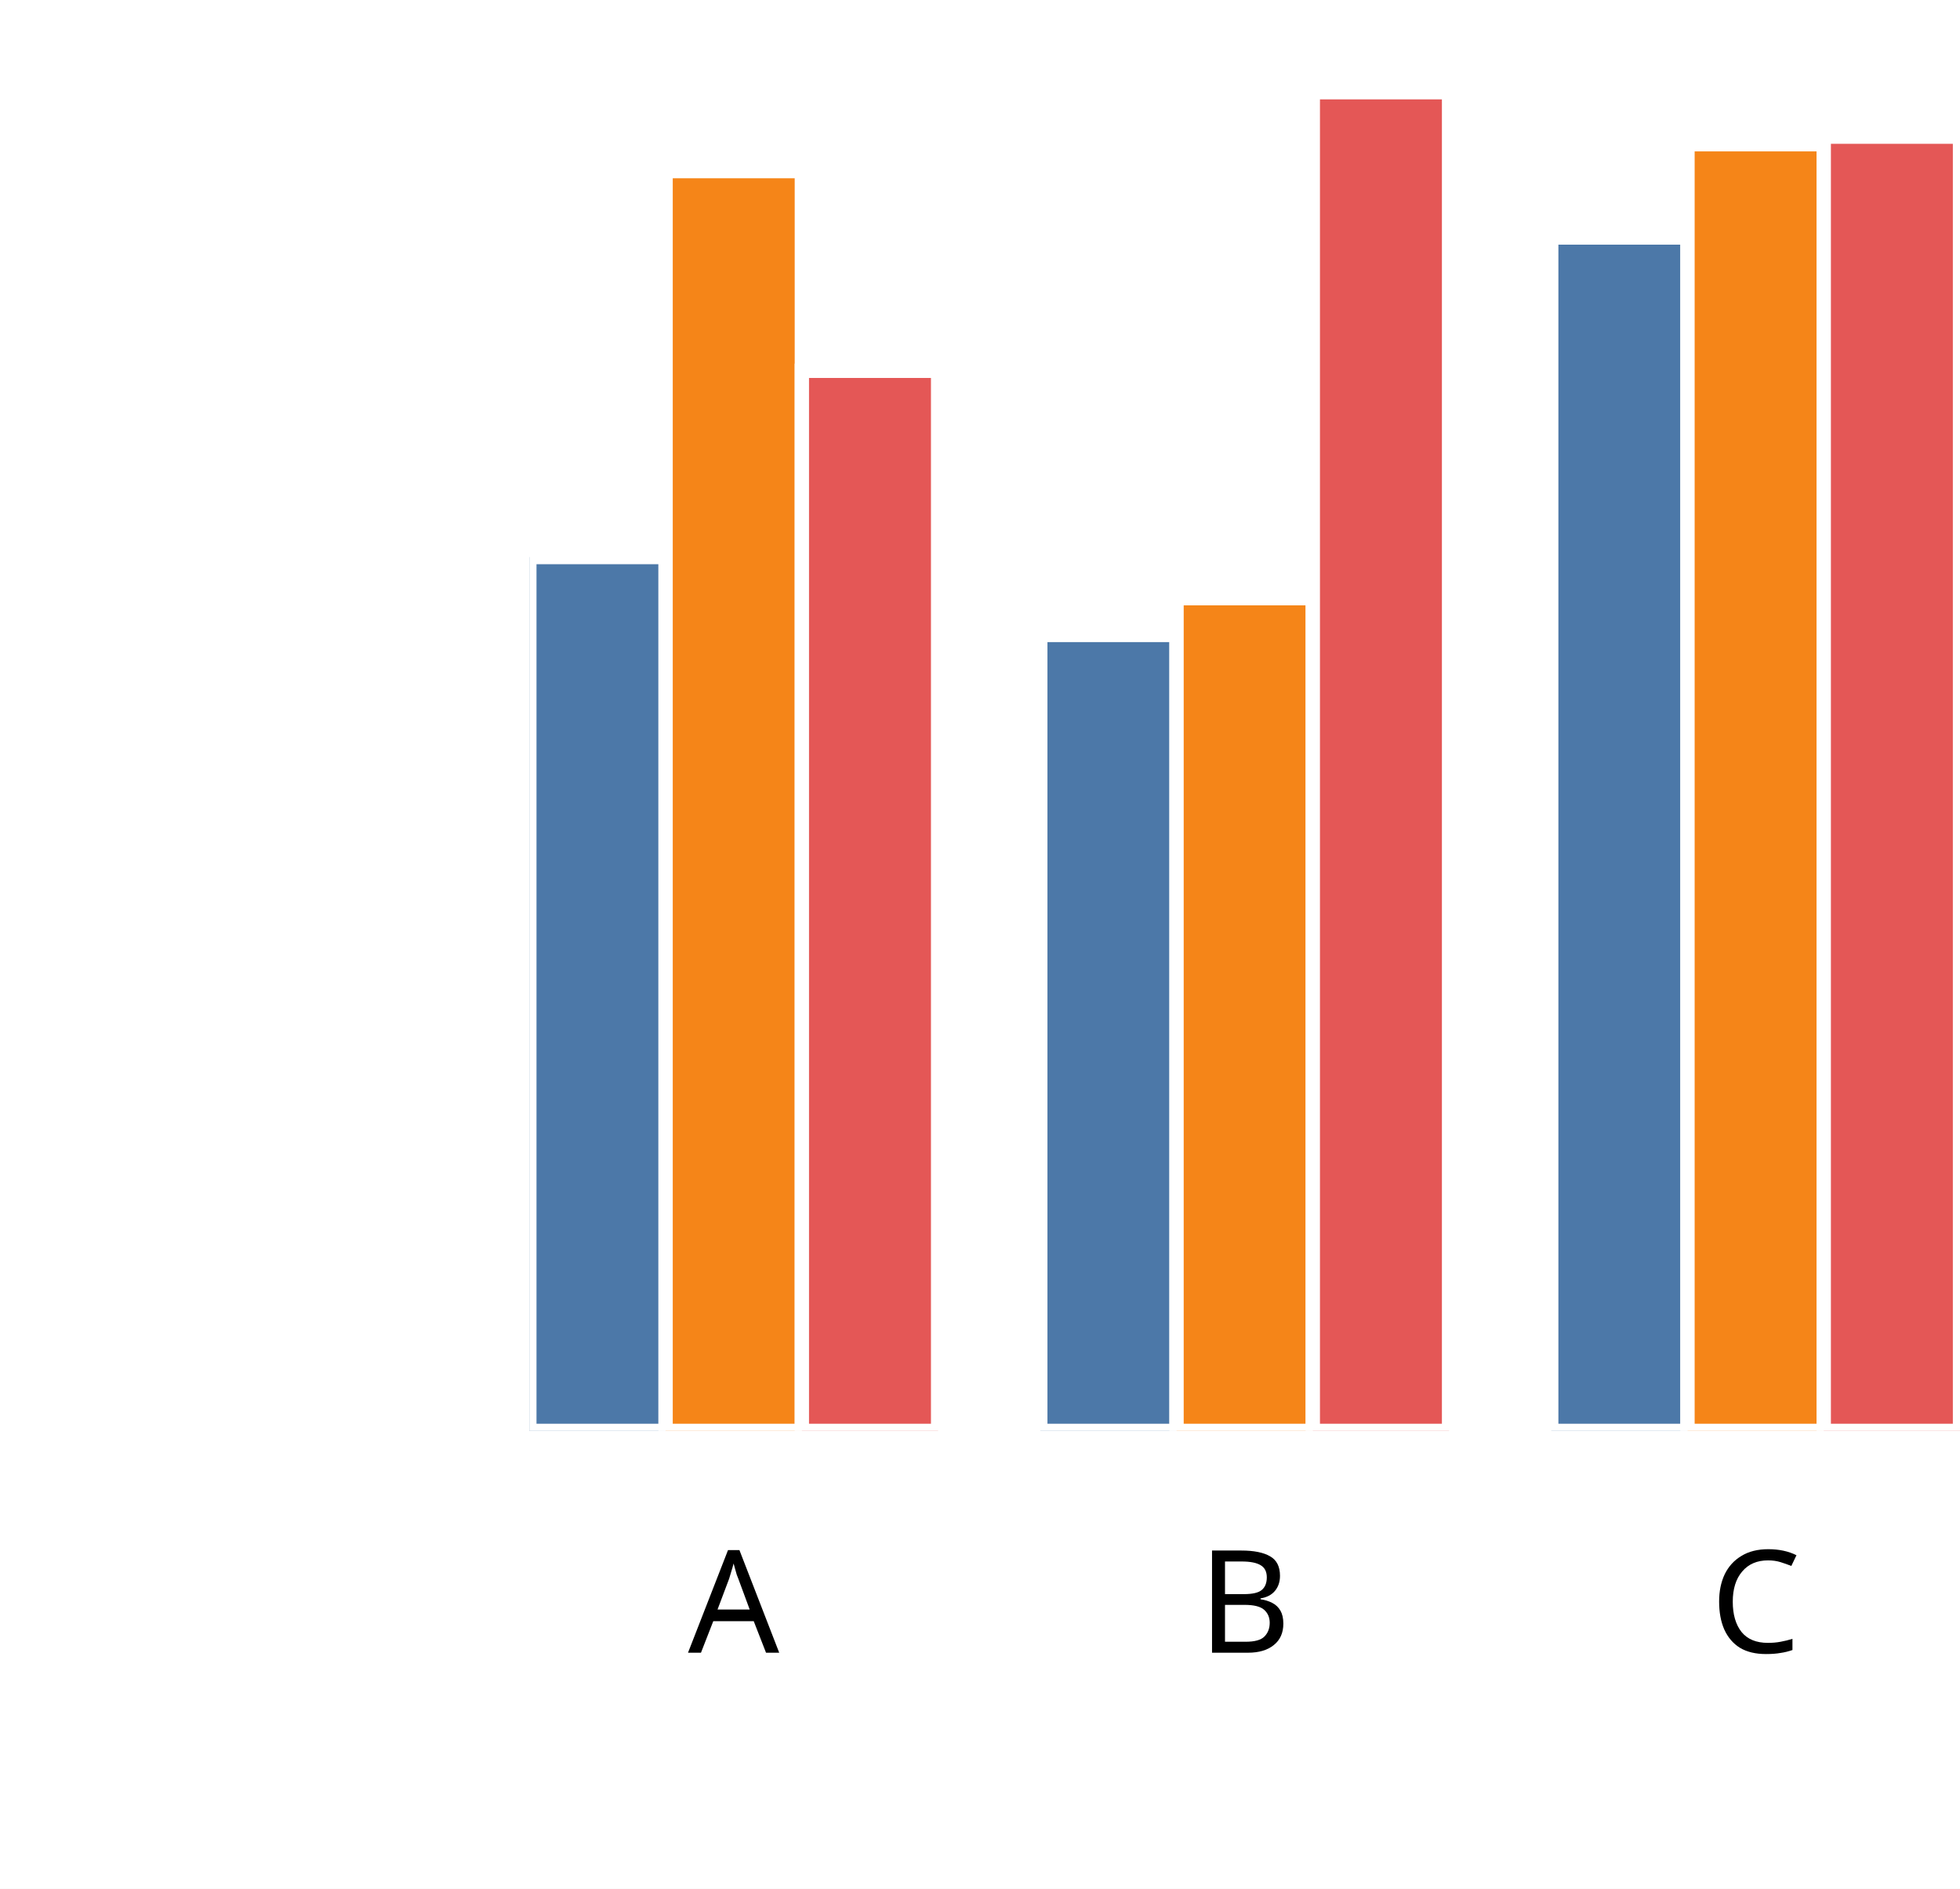
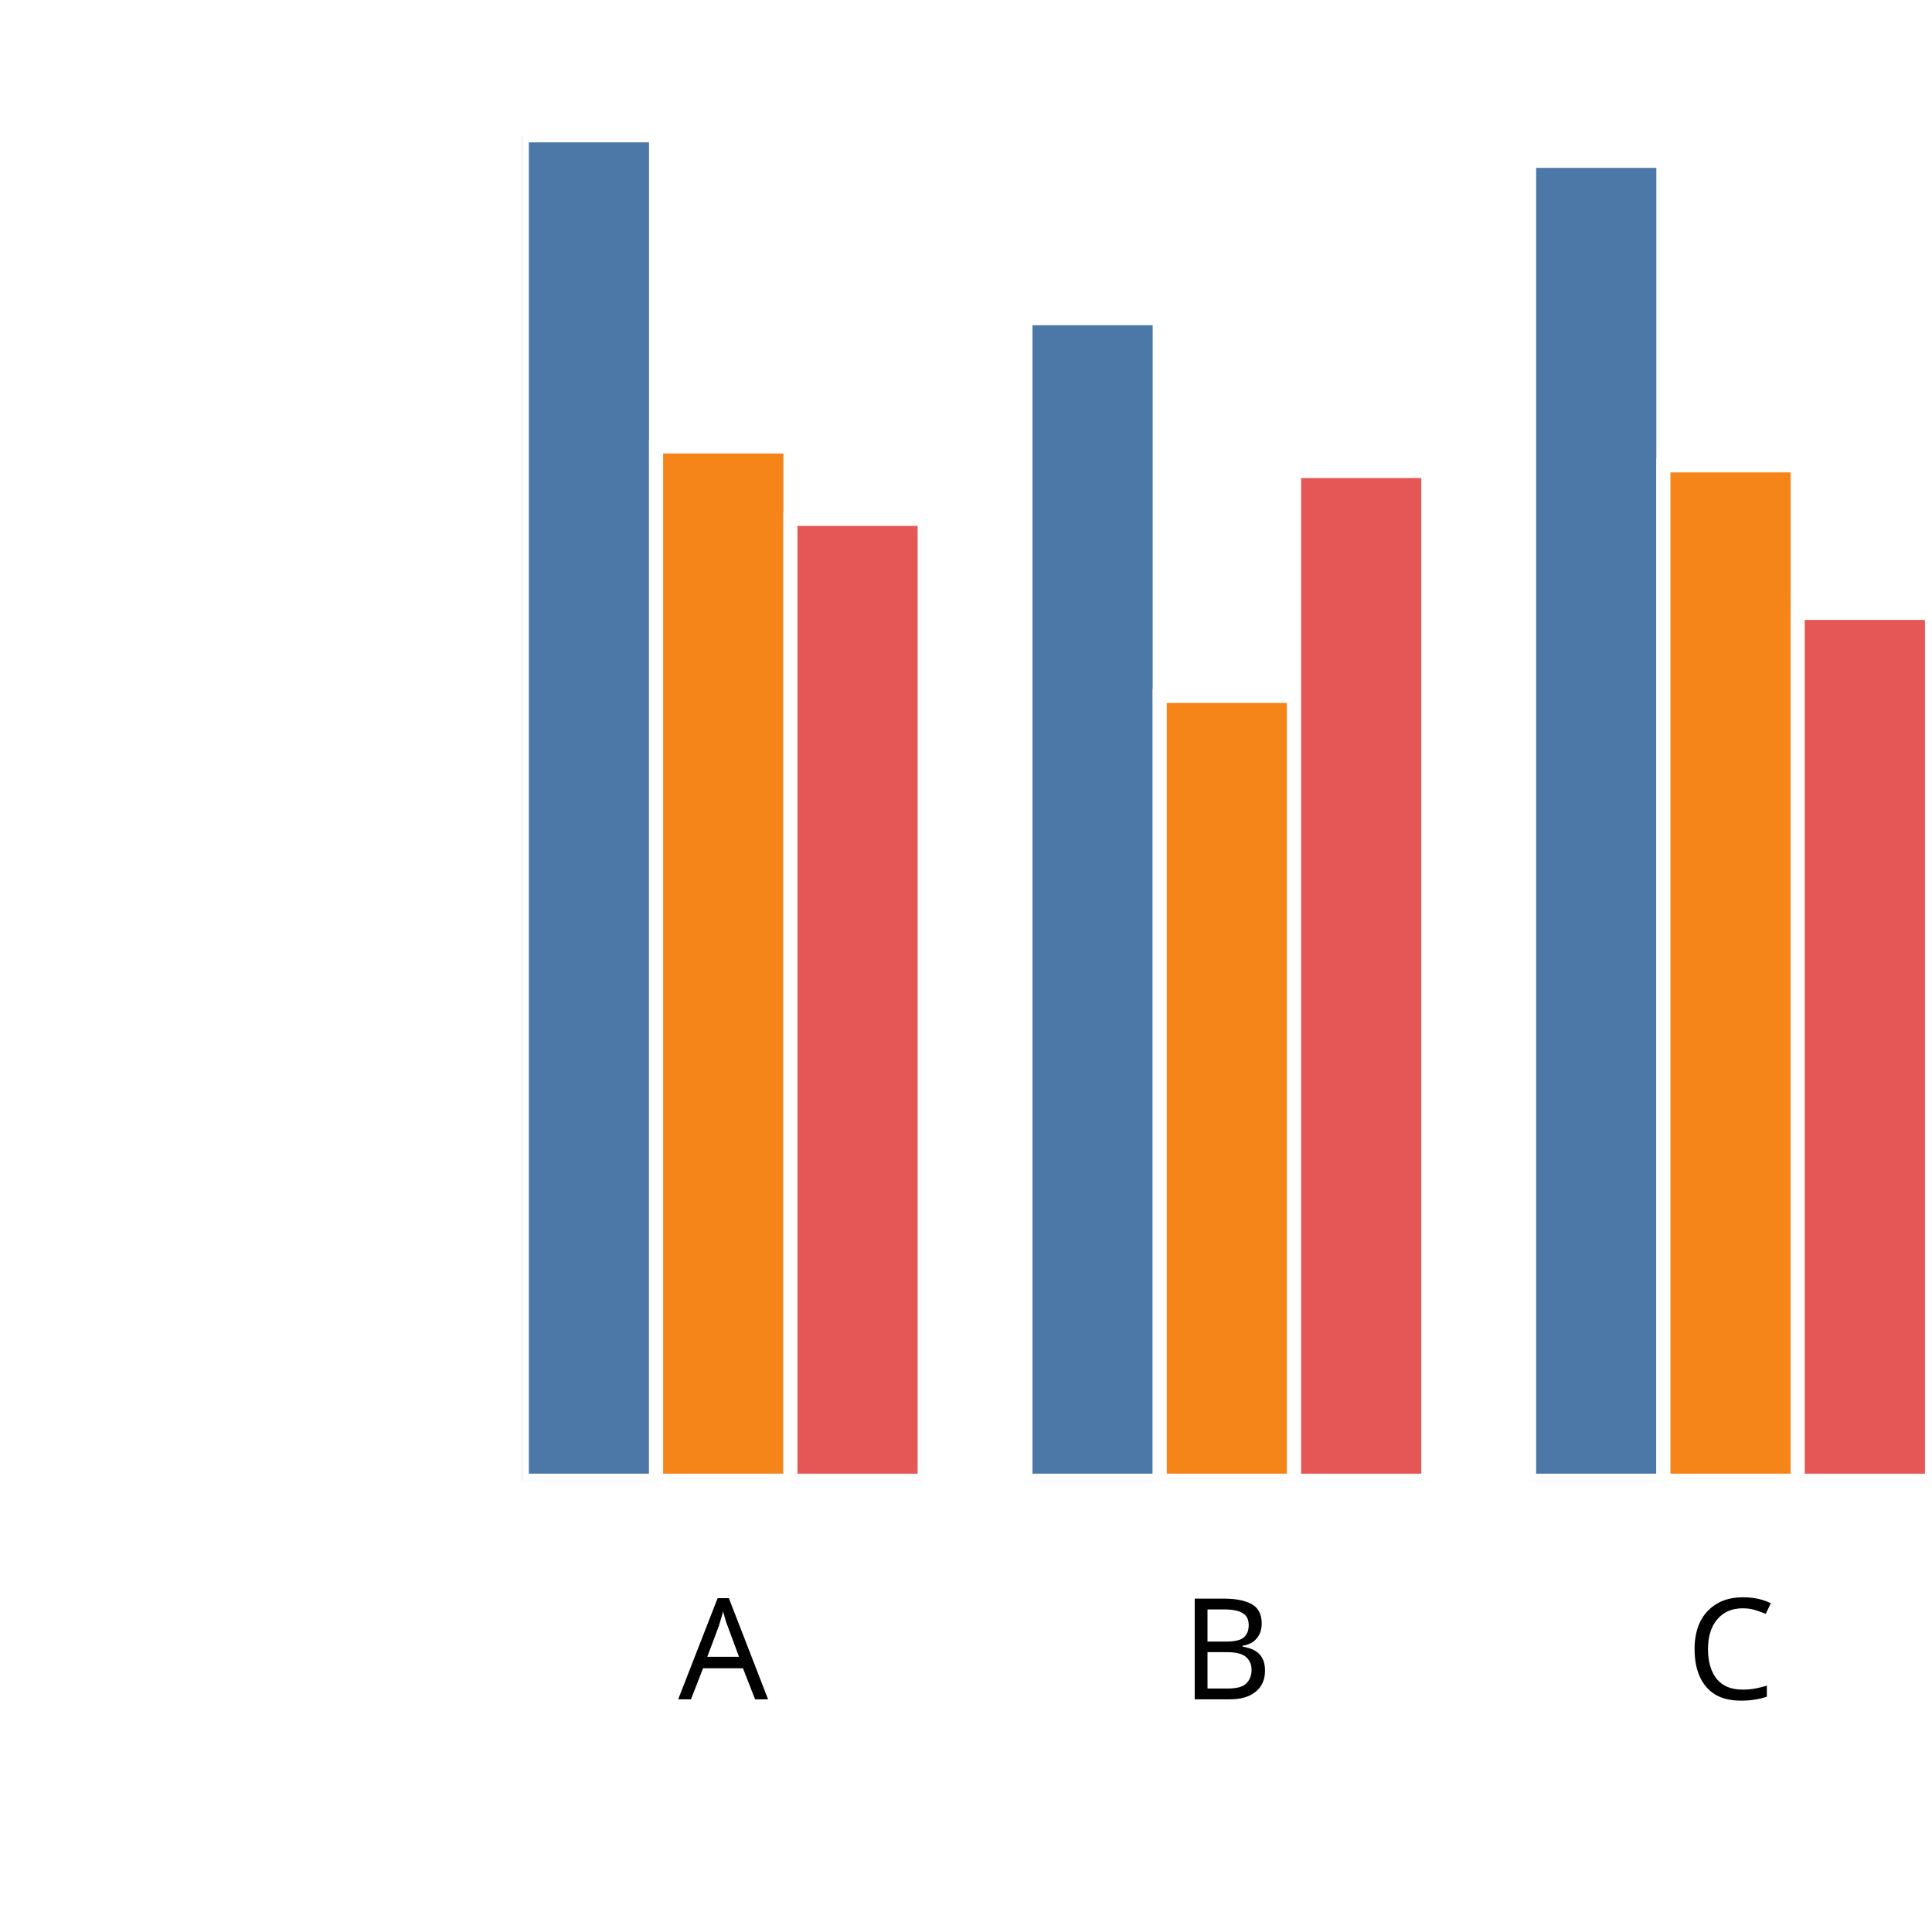
- <svg xmlns="http://www.w3.org/2000/svg" version="1.1" class="marks" width="137" height="132" viewBox="0 0 137 132">
-   <rect width="137" height="132" fill="white" />
-   <g fill="none" stroke-miterlimit="10" transform="translate(37,0)">
+ <svg xmlns="http://www.w3.org/2000/svg" version="1.1" class="marks" width="137" height="137" viewBox="0 0 137 137">
+   <rect width="137" height="137" fill="white" />
+   <g fill="none" stroke-miterlimit="10" transform="translate(37,5)">
    <g class="mark-group role-frame root" role="graphics-object" aria-roledescription="group mark container">
      <g transform="translate(0,0)">
        <path class="background" aria-hidden="true" d="M0,0h100v100h-100Z" />
        <g>
          <g class="mark-group role-axis" role="graphics-symbol" aria-roledescription="axis" aria-label="X-axis titled 'x' for a discrete scale with 3 values: A, B, C">
            <g transform="translate(0.5,100.5)">
              <path class="background" aria-hidden="true" d="M0,0h0v0h0Z" pointer-events="none" />
              <g>
                <g class="mark-rule role-axis-tick" pointer-events="none">
                  <line transform="translate(14,0)" x2="0" y2="5" stroke="white" stroke-width="1.01" opacity="1" />
                  <line transform="translate(50,0)" x2="0" y2="5" stroke="white" stroke-width="1.01" opacity="1" />
                  <line transform="translate(85,0)" x2="0" y2="5" stroke="white" stroke-width="1.01" opacity="1" />
                </g>
                <g class="mark-text role-axis-label" pointer-events="none">
                  <text text-anchor="middle" transform="translate(13.78571,15)" font-family="sans-serif" font-size="10px" font-style="normal" font-weight="400" fill="black" opacity="1">A</text>
                  <text text-anchor="middle" transform="translate(49.5,15)" font-family="sans-serif" font-size="10px" font-style="normal" font-weight="400" fill="black" opacity="1">B</text>
                  <text text-anchor="middle" transform="translate(85.21429,15)" font-family="sans-serif" font-size="10px" font-style="normal" font-weight="400" fill="black" opacity="1">C</text>
                </g>
                <g class="mark-text role-axis-title" pointer-events="none">
                  <text text-anchor="middle" transform="translate(50,30)" font-family="sans-serif" font-size="11px" font-style="normal" font-weight="400" fill="white" opacity="1">x</text>
                </g>
              </g>
              <path class="foreground" aria-hidden="true" d="" pointer-events="none" display="none" />
            </g>
          </g>
-           <g class="mark-group role-axis" role="graphics-symbol" aria-roledescription="axis" aria-label="Y-axis titled 'sum of y' for a linear scale with values from 0.0 to 1.8">
+           <g class="mark-group role-axis" role="graphics-symbol" aria-roledescription="axis" aria-label="Y-axis titled 'sum of y' for a linear scale with values from 0.0 to 2.0">
            <g transform="translate(0.5,0.5)">
              <path class="background" aria-hidden="true" d="M0,0h0v0h0Z" pointer-events="none" />
              <g>
                <g class="mark-rule role-axis-tick" pointer-events="none">
                  <line transform="translate(0,100)" x2="-5" y2="0" stroke="white" stroke-width="1.01" opacity="1" />
-                   <line transform="translate(0,72)" x2="-5" y2="0" stroke="white" stroke-width="1.01" opacity="1" />
-                   <line transform="translate(0,44)" x2="-5" y2="0" stroke="white" stroke-width="1.01" opacity="1" />
-                   <line transform="translate(0,17)" x2="-5" y2="0" stroke="white" stroke-width="1.01" opacity="1" />
+                   <line transform="translate(0,75)" x2="-5" y2="0" stroke="white" stroke-width="1.01" opacity="1" />
+                   <line transform="translate(0,50)" x2="-5" y2="0" stroke="white" stroke-width="1.01" opacity="1" />
+                   <line transform="translate(0,25)" x2="-5" y2="0" stroke="white" stroke-width="1.01" opacity="1" />
+                   <line transform="translate(0,0)" x2="-5" y2="0" stroke="white" stroke-width="1.01" opacity="1" />
                </g>
                <g class="mark-text role-axis-label" pointer-events="none">
                  <text text-anchor="end" transform="translate(-7,103)" font-family="sans-serif" font-size="10px" font-style="normal" font-weight="400" fill="white" opacity="1">0.0</text>
-                   <text text-anchor="end" transform="translate(-7,75.22222)" font-family="sans-serif" font-size="10px" font-style="normal" font-weight="400" fill="white" opacity="1">0.5</text>
-                   <text text-anchor="end" transform="translate(-7,47.44444)" font-family="sans-serif" font-size="10px" font-style="normal" font-weight="400" fill="white" opacity="1">1.0</text>
-                   <text text-anchor="end" transform="translate(-7,19.66667)" font-family="sans-serif" font-size="10px" font-style="normal" font-weight="400" fill="white" opacity="1">1.5</text>
+                   <text text-anchor="end" transform="translate(-7,78)" font-family="sans-serif" font-size="10px" font-style="normal" font-weight="400" fill="white" opacity="1">0.5</text>
+                   <text text-anchor="end" transform="translate(-7,53)" font-family="sans-serif" font-size="10px" font-style="normal" font-weight="400" fill="white" opacity="1">1.0</text>
+                   <text text-anchor="end" transform="translate(-7,28)" font-family="sans-serif" font-size="10px" font-style="normal" font-weight="400" fill="white" opacity="1">1.5</text>
+                   <text text-anchor="end" transform="translate(-7,3)" font-family="sans-serif" font-size="10px" font-style="normal" font-weight="400" fill="white" opacity="1">2.0</text>
                </g>
                <g class="mark-text role-axis-title" pointer-events="none">
                  <text text-anchor="middle" transform="translate(-26,50) rotate(-90) translate(0,-2)" font-family="sans-serif" font-size="11px" font-style="normal" font-weight="400" fill="white" opacity="1">sum of y</text>
                </g>
              </g>
              <path class="foreground" aria-hidden="true" d="" pointer-events="none" display="none" />
            </g>
          </g>
          <g class="mark-group role-scope" clip-path="url(#clip1)" role="graphics-object" aria-roledescription="group mark container">
            <g transform="translate(0,0)">
              <path class="background" aria-hidden="true" d="M0,0h0v0h0Z" />
              <g>
                <g class="mark-rect role-mark" role="graphics-symbol" aria-roledescription="rect mark container">
-                   <path d="M1.7763568394002505e-15,38.929h9.524v61.071h-9.524Z" fill="#4c78a8" stroke="white" stroke-width="1" opacity="1" />
-                   <path d="M9.524,11.959h9.524v88.041h-9.524Z" fill="#f58518" stroke="white" stroke-width="1" opacity="1" />
-                   <path d="M19.048,25.913h9.524v74.087h-9.524Z" fill="#e45756" stroke="white" stroke-width="1" opacity="1" />
+                   <path d="M1.7763568394002505e-15,4.594h9.524v95.406h-9.524Z" fill="#4c78a8" stroke="white" stroke-width="1" opacity="1" />
+                   <path d="M9.524,26.655h9.524v73.345h-9.524Z" fill="#f58518" stroke="white" stroke-width="1" opacity="1" />
+                   <path d="M19.048,31.795h9.524v68.205h-9.524Z" fill="#e45756" stroke="white" stroke-width="1" opacity="1" />
                </g>
              </g>
              <path class="foreground" aria-hidden="true" d="" display="none" />
            </g>
            <g transform="translate(35.71429,0)">
              <path class="background" aria-hidden="true" d="M0,0h0v0h0Z" />
              <g>
                <g class="mark-rect role-mark" role="graphics-symbol" aria-roledescription="rect mark container">
-                   <path d="M1.7763568394002505e-15,44.375h9.524v55.625h-9.524Z" fill="#4c78a8" stroke="white" stroke-width="1" opacity="1" />
-                   <path d="M9.524,41.807h9.524v58.193h-9.524Z" fill="#f58518" stroke="white" stroke-width="1" opacity="1" />
-                   <path d="M19.048,6.446h9.524v93.554h-9.524Z" fill="#e45756" stroke="white" stroke-width="1" opacity="1" />
+                   <path d="M1.7763568394002505e-15,17.565h9.524v82.435h-9.524Z" fill="#4c78a8" stroke="white" stroke-width="1" opacity="1" />
+                   <path d="M9.524,44.347h9.524v55.653h-9.524Z" fill="#f58518" stroke="white" stroke-width="1" opacity="1" />
+                   <path d="M19.048,28.399h9.524v71.601h-9.524Z" fill="#e45756" stroke="white" stroke-width="1" opacity="1" />
                </g>
              </g>
              <path class="foreground" aria-hidden="true" d="" display="none" />
            </g>
            <g transform="translate(71.42857,0)">
              <path class="background" aria-hidden="true" d="M0,0h0v0h0Z" />
              <g>
                <g class="mark-rect role-mark" role="graphics-symbol" aria-roledescription="rect mark container">
-                   <path d="M1.7763568394002505e-15,16.596h9.524v83.404h-9.524Z" fill="#4c78a8" stroke="white" stroke-width="1" opacity="1" />
-                   <path d="M9.524,10.08h9.524v89.92h-9.524Z" fill="#f58518" stroke="white" stroke-width="1" opacity="1" />
-                   <path d="M19.048,9.551h9.524v90.449h-9.524Z" fill="#e45756" stroke="white" stroke-width="1" opacity="1" />
+                   <path d="M1.7763568394002505e-15,6.401h9.524v93.599h-9.524Z" fill="#4c78a8" stroke="white" stroke-width="1" opacity="1" />
+                   <path d="M9.524,27.998h9.524v72.002h-9.524Z" fill="#f58518" stroke="white" stroke-width="1" opacity="1" />
+                   <path d="M19.048,38.458h9.524v61.542h-9.524Z" fill="#e45756" stroke="white" stroke-width="1" opacity="1" />
                </g>
              </g>
              <path class="foreground" aria-hidden="true" d="" display="none" />
            </g>
          </g>
        </g>
        <path class="foreground" aria-hidden="true" d="" display="none" />
      </g>
    </g>
  </g>
  <defs>
    <clipPath id="clip1">
      <rect x="0" y="0" width="100" height="100" />
    </clipPath>
  </defs>
</svg>
